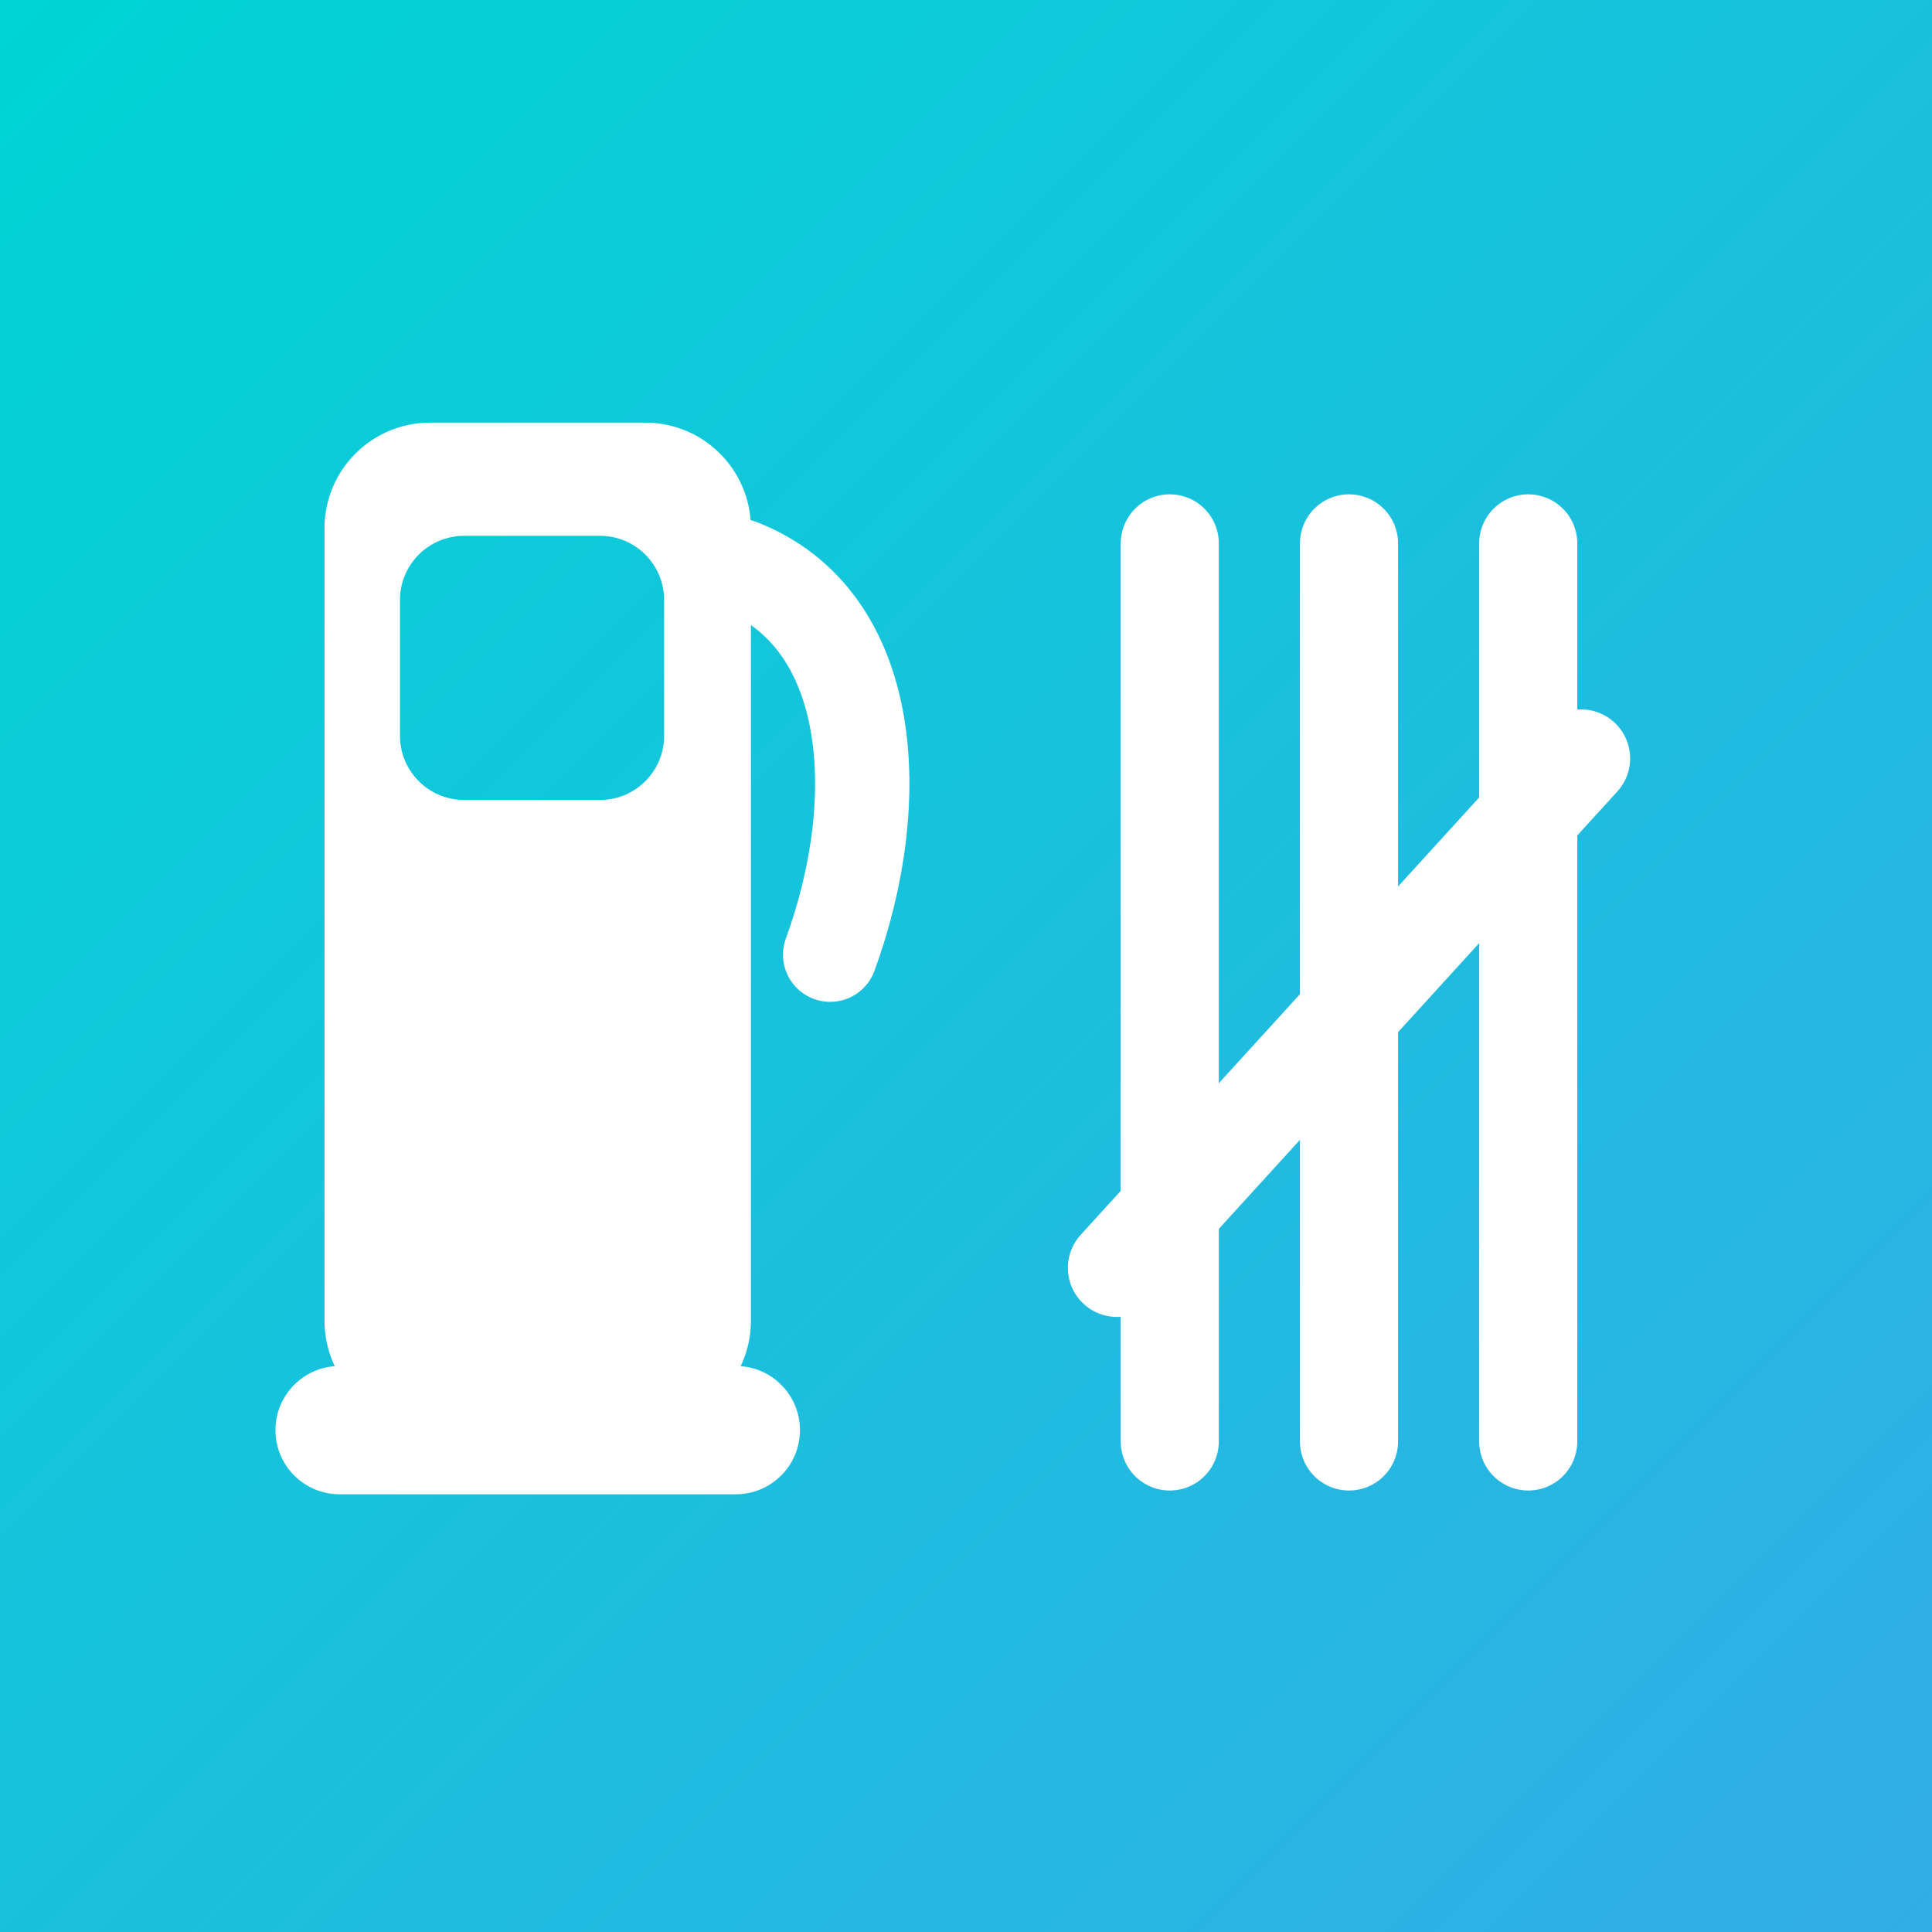
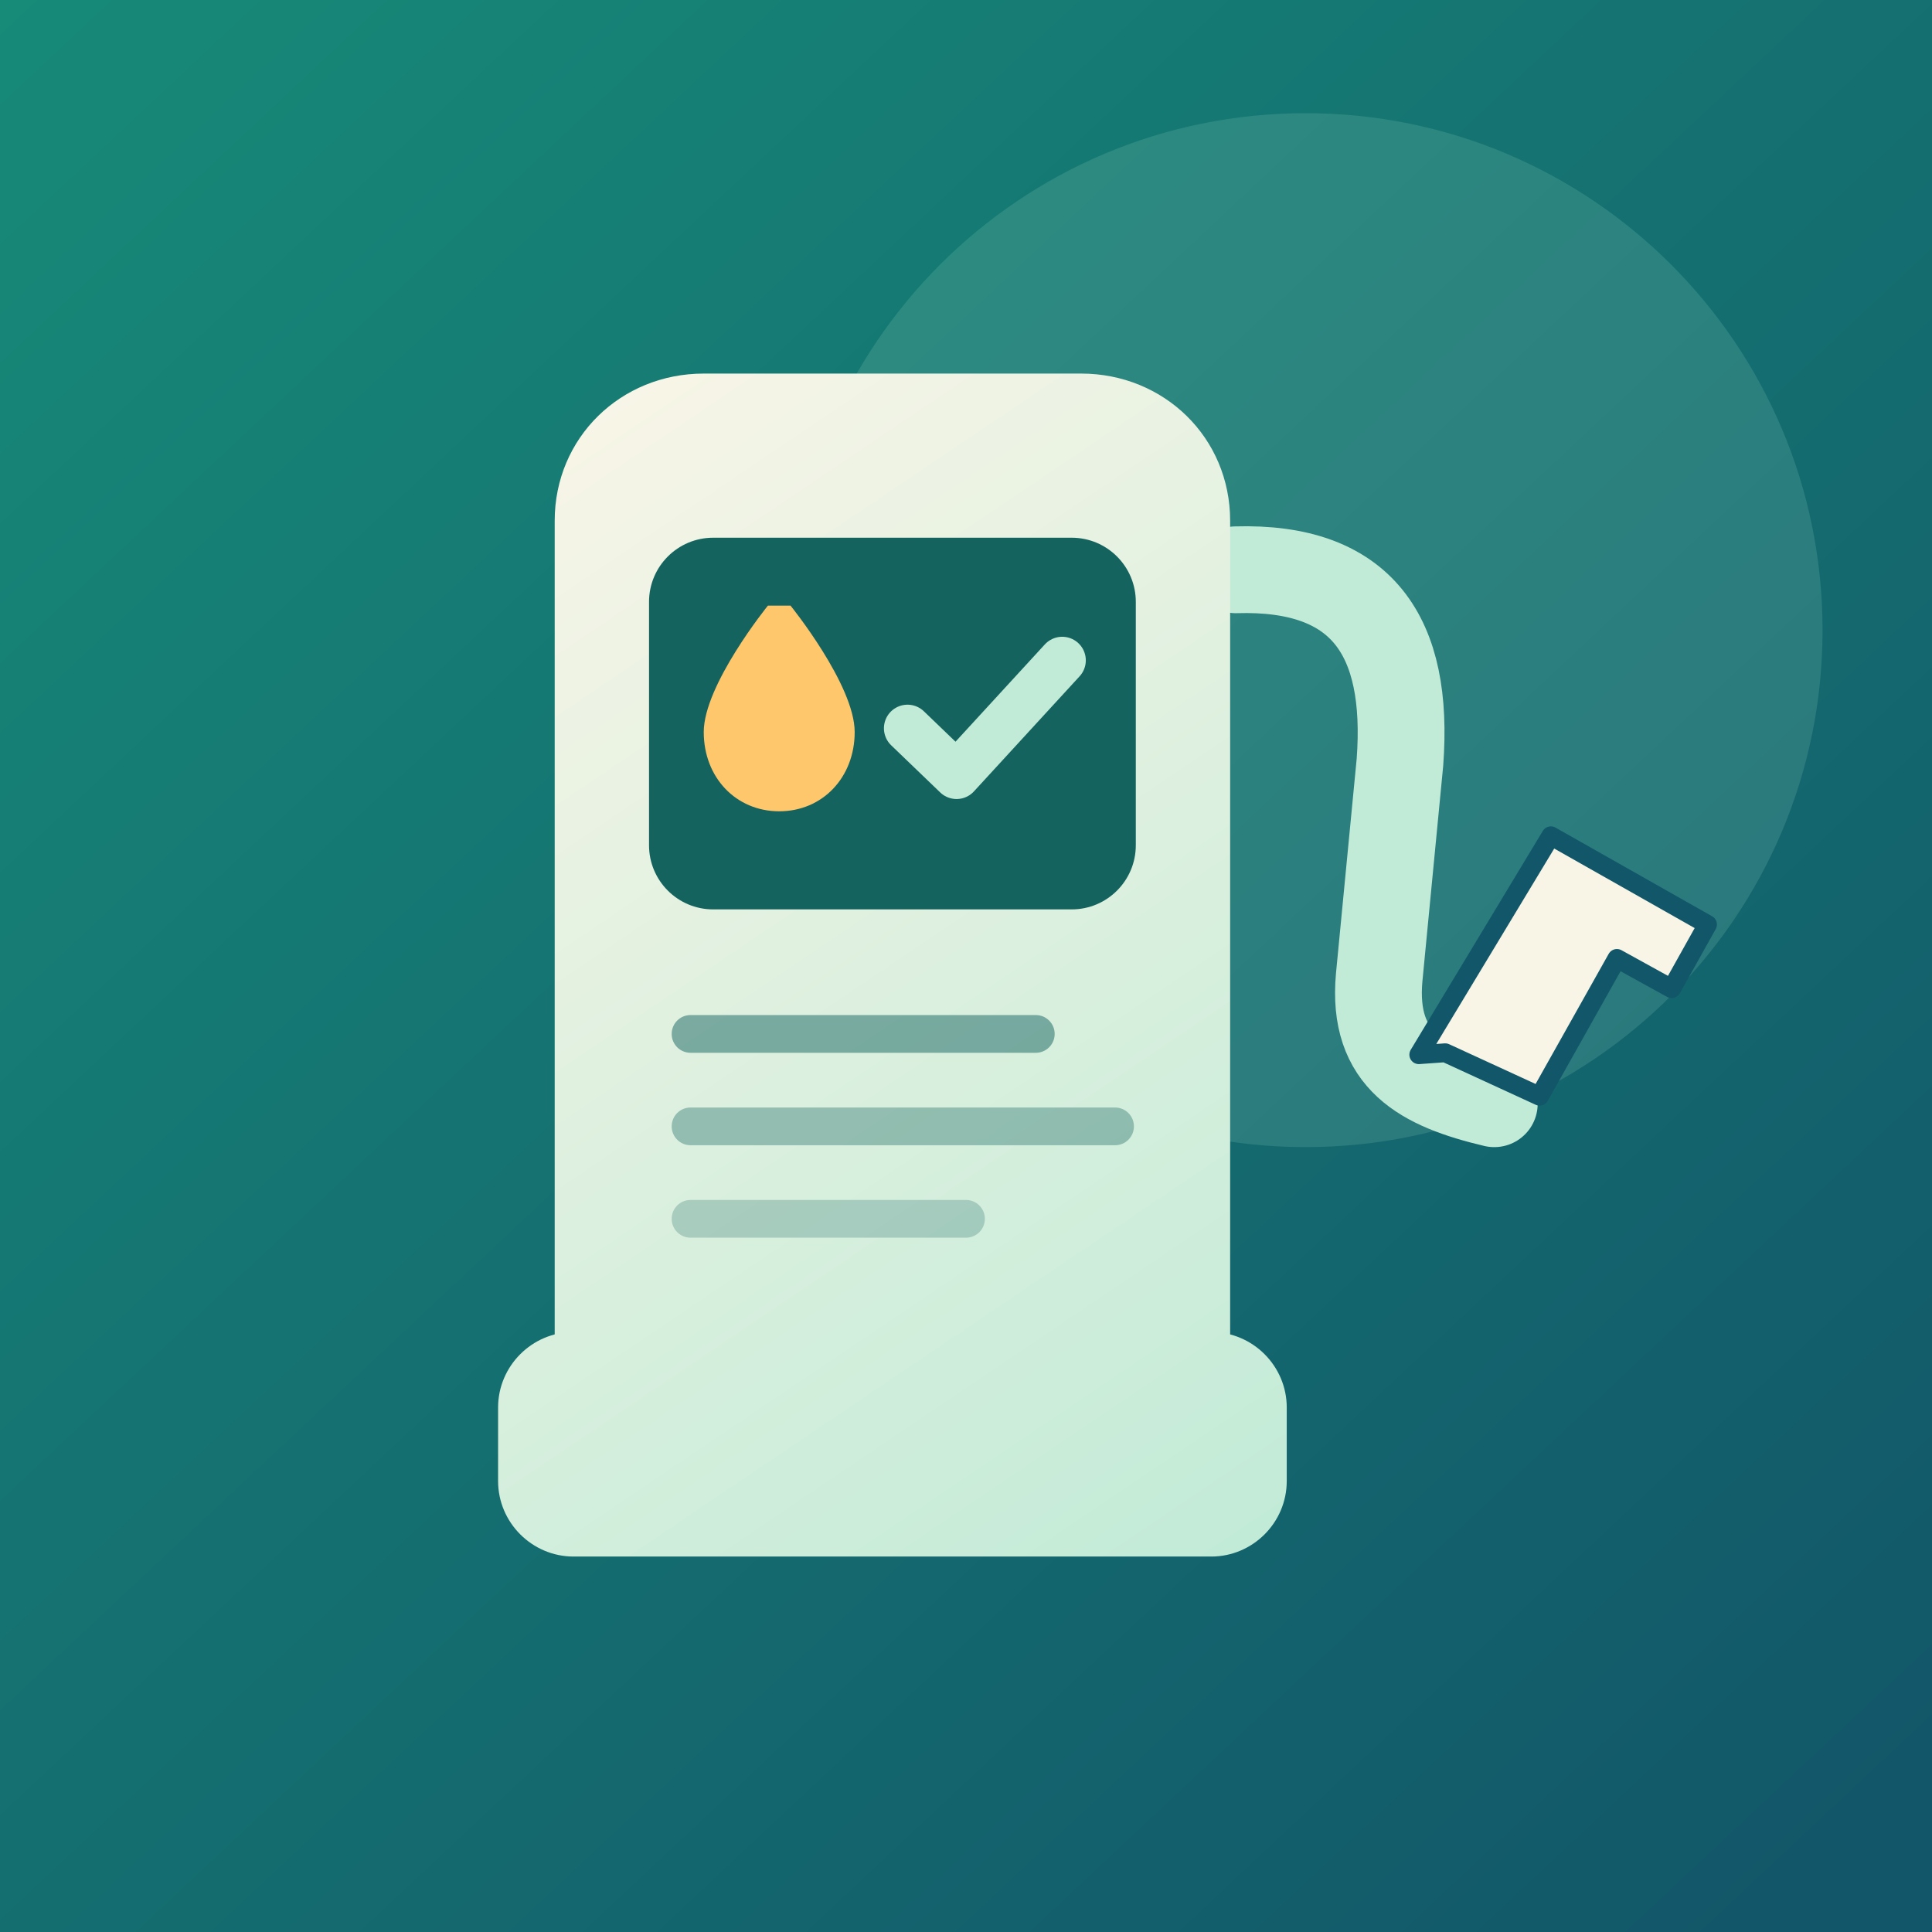
<svg xmlns="http://www.w3.org/2000/svg" width="1024" height="1024" viewBox="0 0 1024 1024">
  <defs>
-     <linearGradient id="bg" x1="0" y1="0" x2="1024" y2="1024" gradientUnits="userSpaceOnUse">
-       <stop offset="0" stop-color="#00D4D4" />
-       <stop offset="1" stop-color="#32ADE6" />
+     <linearGradient id="background" x1="0" y1="0" x2="960" y2="1024" gradientUnits="userSpaceOnUse">
+       <stop offset="0" stop-color="#178A78" />
+       <stop offset="1" stop-color="#125669" />
    </linearGradient>
-     <mask id="pumpMask">
-       <rect x="0" y="0" width="1024" height="1024" fill="black" />
-       <g fill="white">
-         <rect x="172" y="224" width="226" height="532" rx="56" />
-         <rect x="146" y="724" width="278" height="68" rx="34" />
-         <path d="M 392 300 C 464 328, 470 424, 440 506" stroke="white" stroke-width="50" stroke-linecap="round" fill="none" />
-       </g>
-       <rect x="212" y="284" width="140" height="140" rx="34" fill="black" />
-     </mask>
+     <linearGradient id="pump" x1="287" y1="220" x2="680" y2="803" gradientUnits="userSpaceOnUse">
+       <stop offset="0" stop-color="#F8F5E7" />
+       <stop offset="1" stop-color="#C2EBD7" />
+     </linearGradient>
  </defs>
-   <rect width="1024" height="1024" fill="url(#bg)" />
-   <rect x="0" y="0" width="1024" height="1024" fill="#FFFFFF" mask="url(#pumpMask)" />
-   <g stroke="#FFFFFF" stroke-width="52" stroke-linecap="round" fill="none">
-     <path d="M 620 288 L 620 764" />
-     <path d="M 715 288 L 715 764" />
-     <path d="M 810 288 L 810 764" />
-     <path d="M 592 672 L 838 402" />
-   </g>
+   <rect width="1024" height="1024" fill="url(#background)" />
+   <circle cx="692" cy="334" r="274" fill="#A6E6C9" opacity="0.16" />
+   <path d="M 655 302            C 722 300 747 337 742 404            L 731 518            C 727 562 754 576 792 585" fill="none" stroke="#C2EBD7" stroke-width="46" stroke-linecap="round" stroke-linejoin="round" />
+   <path d="M 766 558            L 816 581            L 857 508            L 886 524            L 905 490            L 822 443            L 752 559 Z" fill="#F8F5E7" stroke="#125669" stroke-width="10" stroke-linejoin="round" />
+   <path d="M 294 276            C 294 232 329 198 373 198            L 573 198            C 617 198 652 232 652 276            L 652 747            L 294 747 Z" fill="url(#pump)" />
+   <path d="M 264 746            C 264 724 282 706 304 706            L 642 706            C 664 706 682 724 682 746            L 682 785            C 682 807 664 825 642 825            L 304 825            C 282 825 264 807 264 785 Z" fill="url(#pump)" />
+   <rect x="344" y="285" width="258" height="197" rx="34" fill="#14635F" />
+   <path d="M 407 321            C 407 321 373 363 373 388            C 373 412 390 430 413 430            C 436 430 453 412 453 388            C 453 363 419 321 419 321 Z" fill="#FFC76B" />
+   <path d="M 481 386 L 507 411 L 563 350" fill="none" stroke="#C2EBD7" stroke-width="25" stroke-linecap="round" stroke-linejoin="round" />
+   <rect x="356" y="538" width="203" height="20" rx="10" fill="#14635F" opacity="0.50" />
+   <rect x="356" y="587" width="245" height="20" rx="10" fill="#14635F" opacity="0.36" />
+   <rect x="356" y="636" width="166" height="20" rx="10" fill="#14635F" opacity="0.25" />
</svg>
